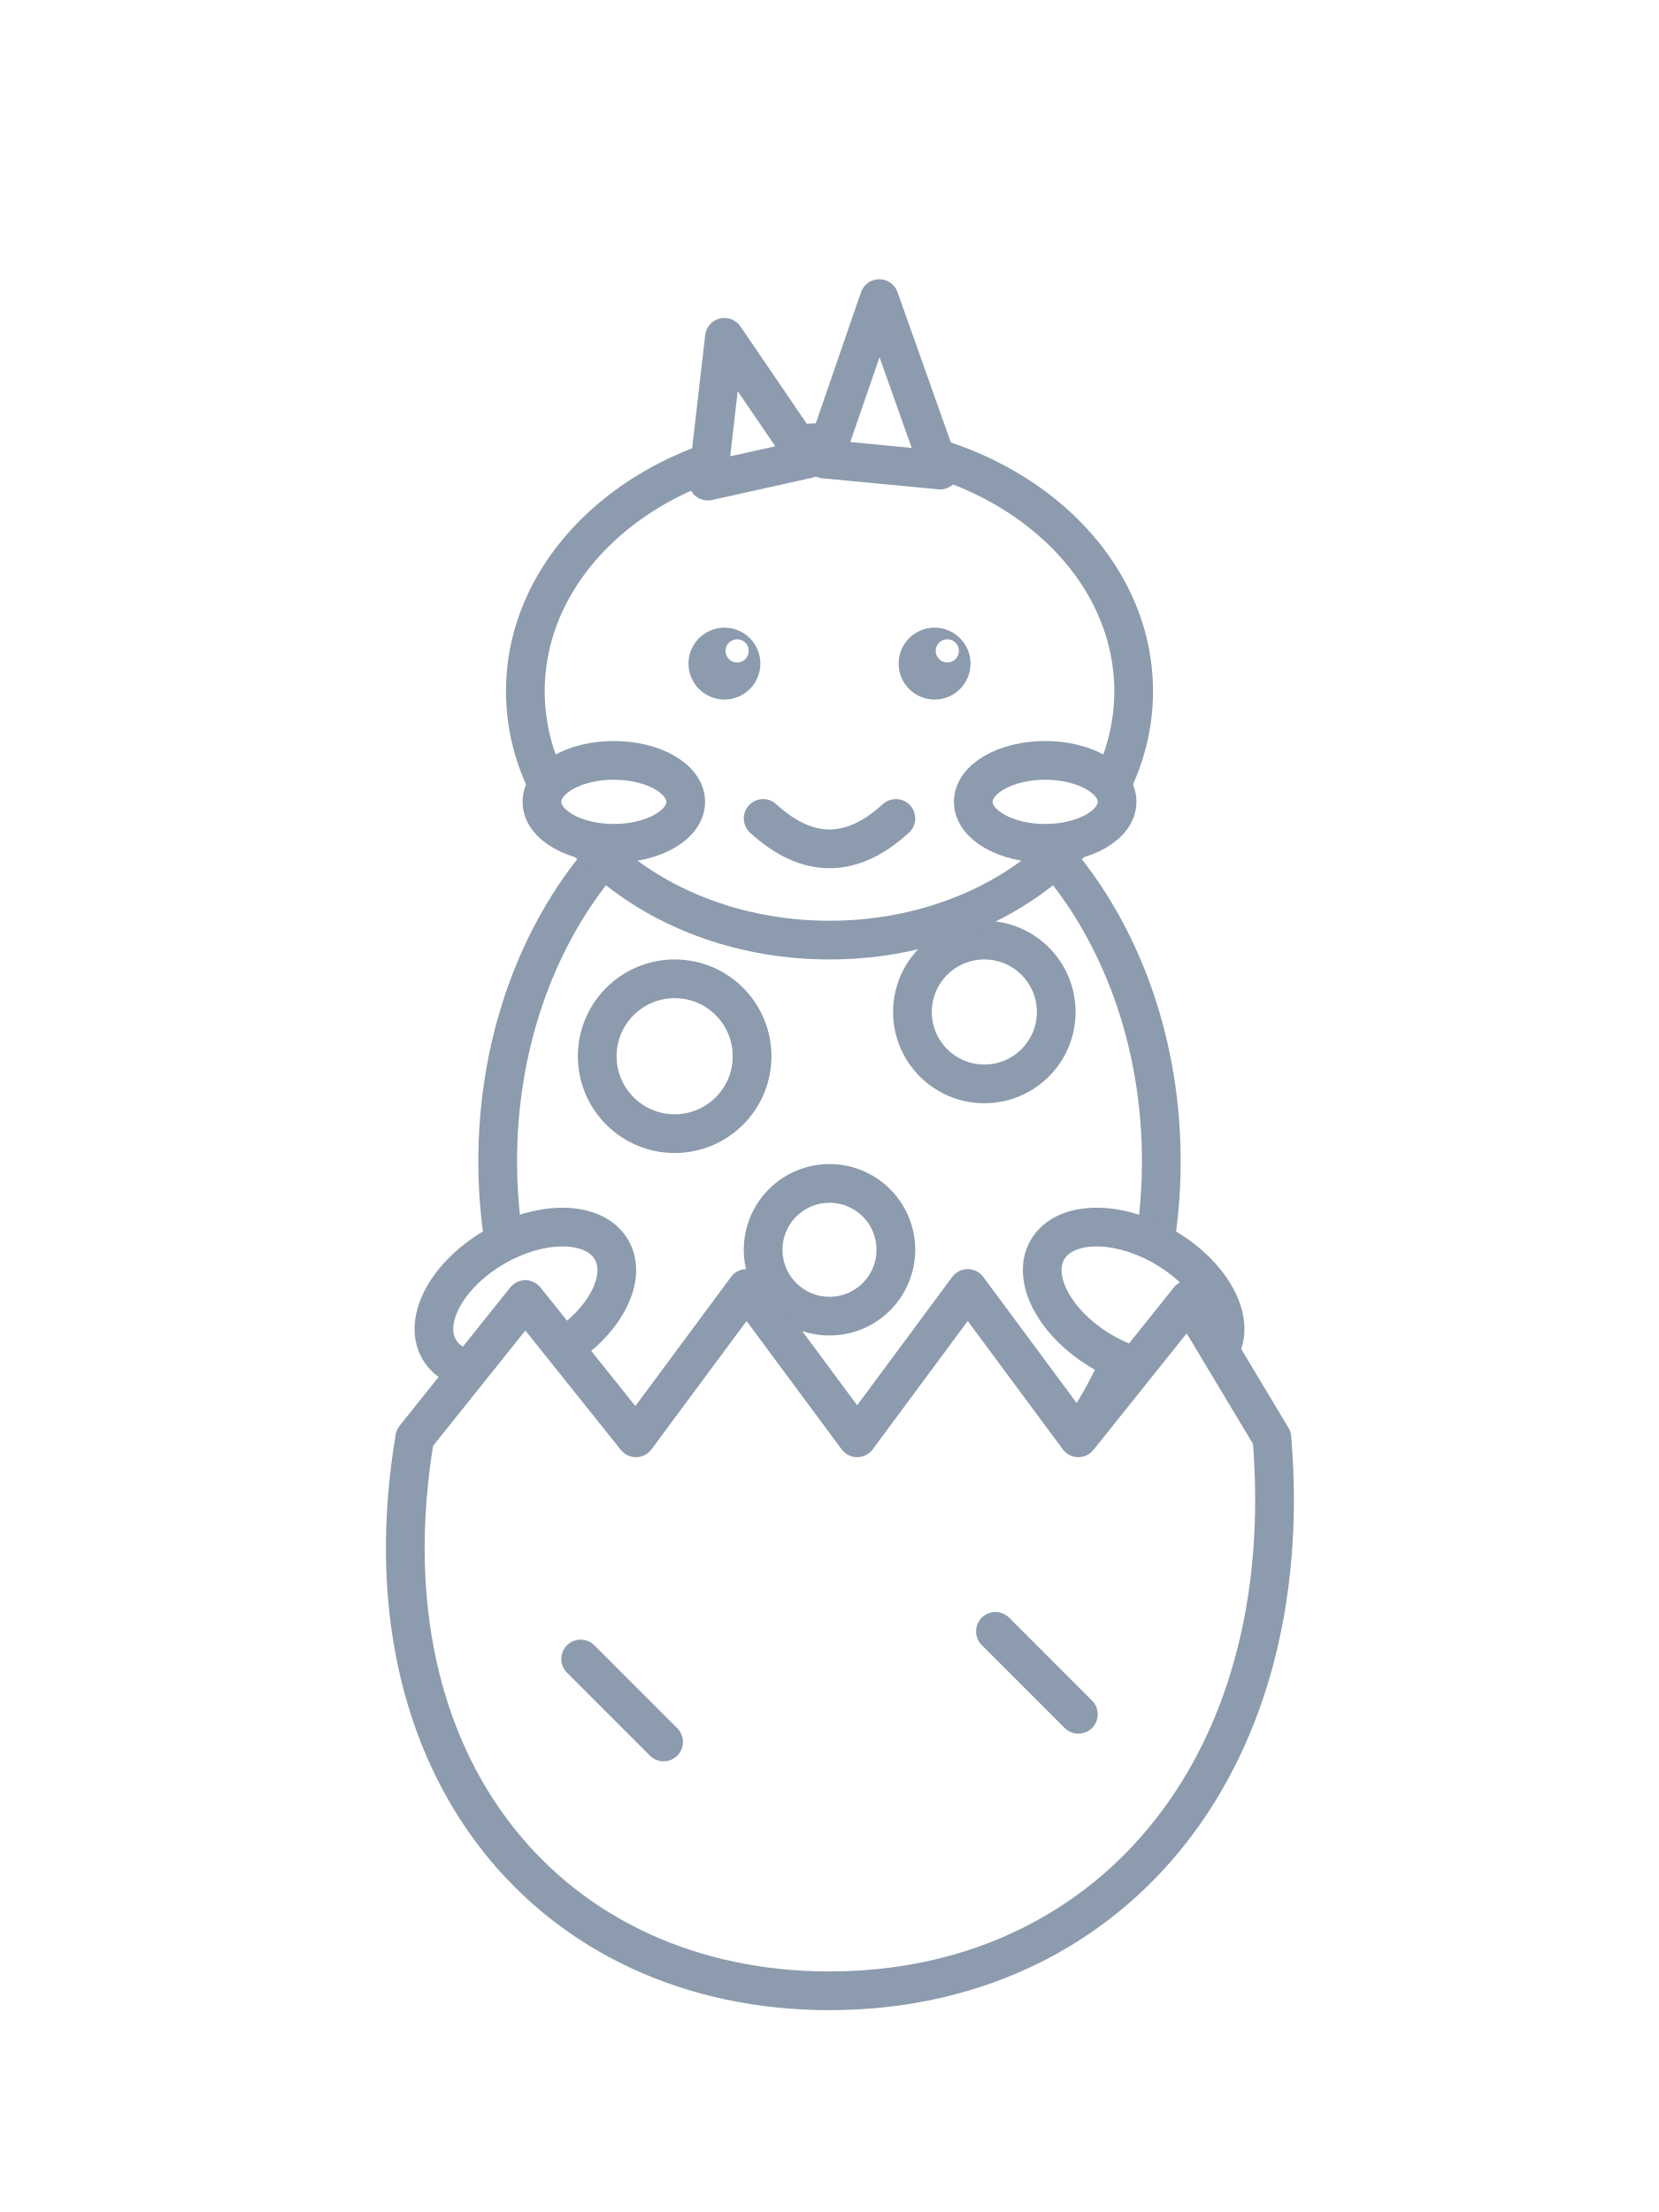
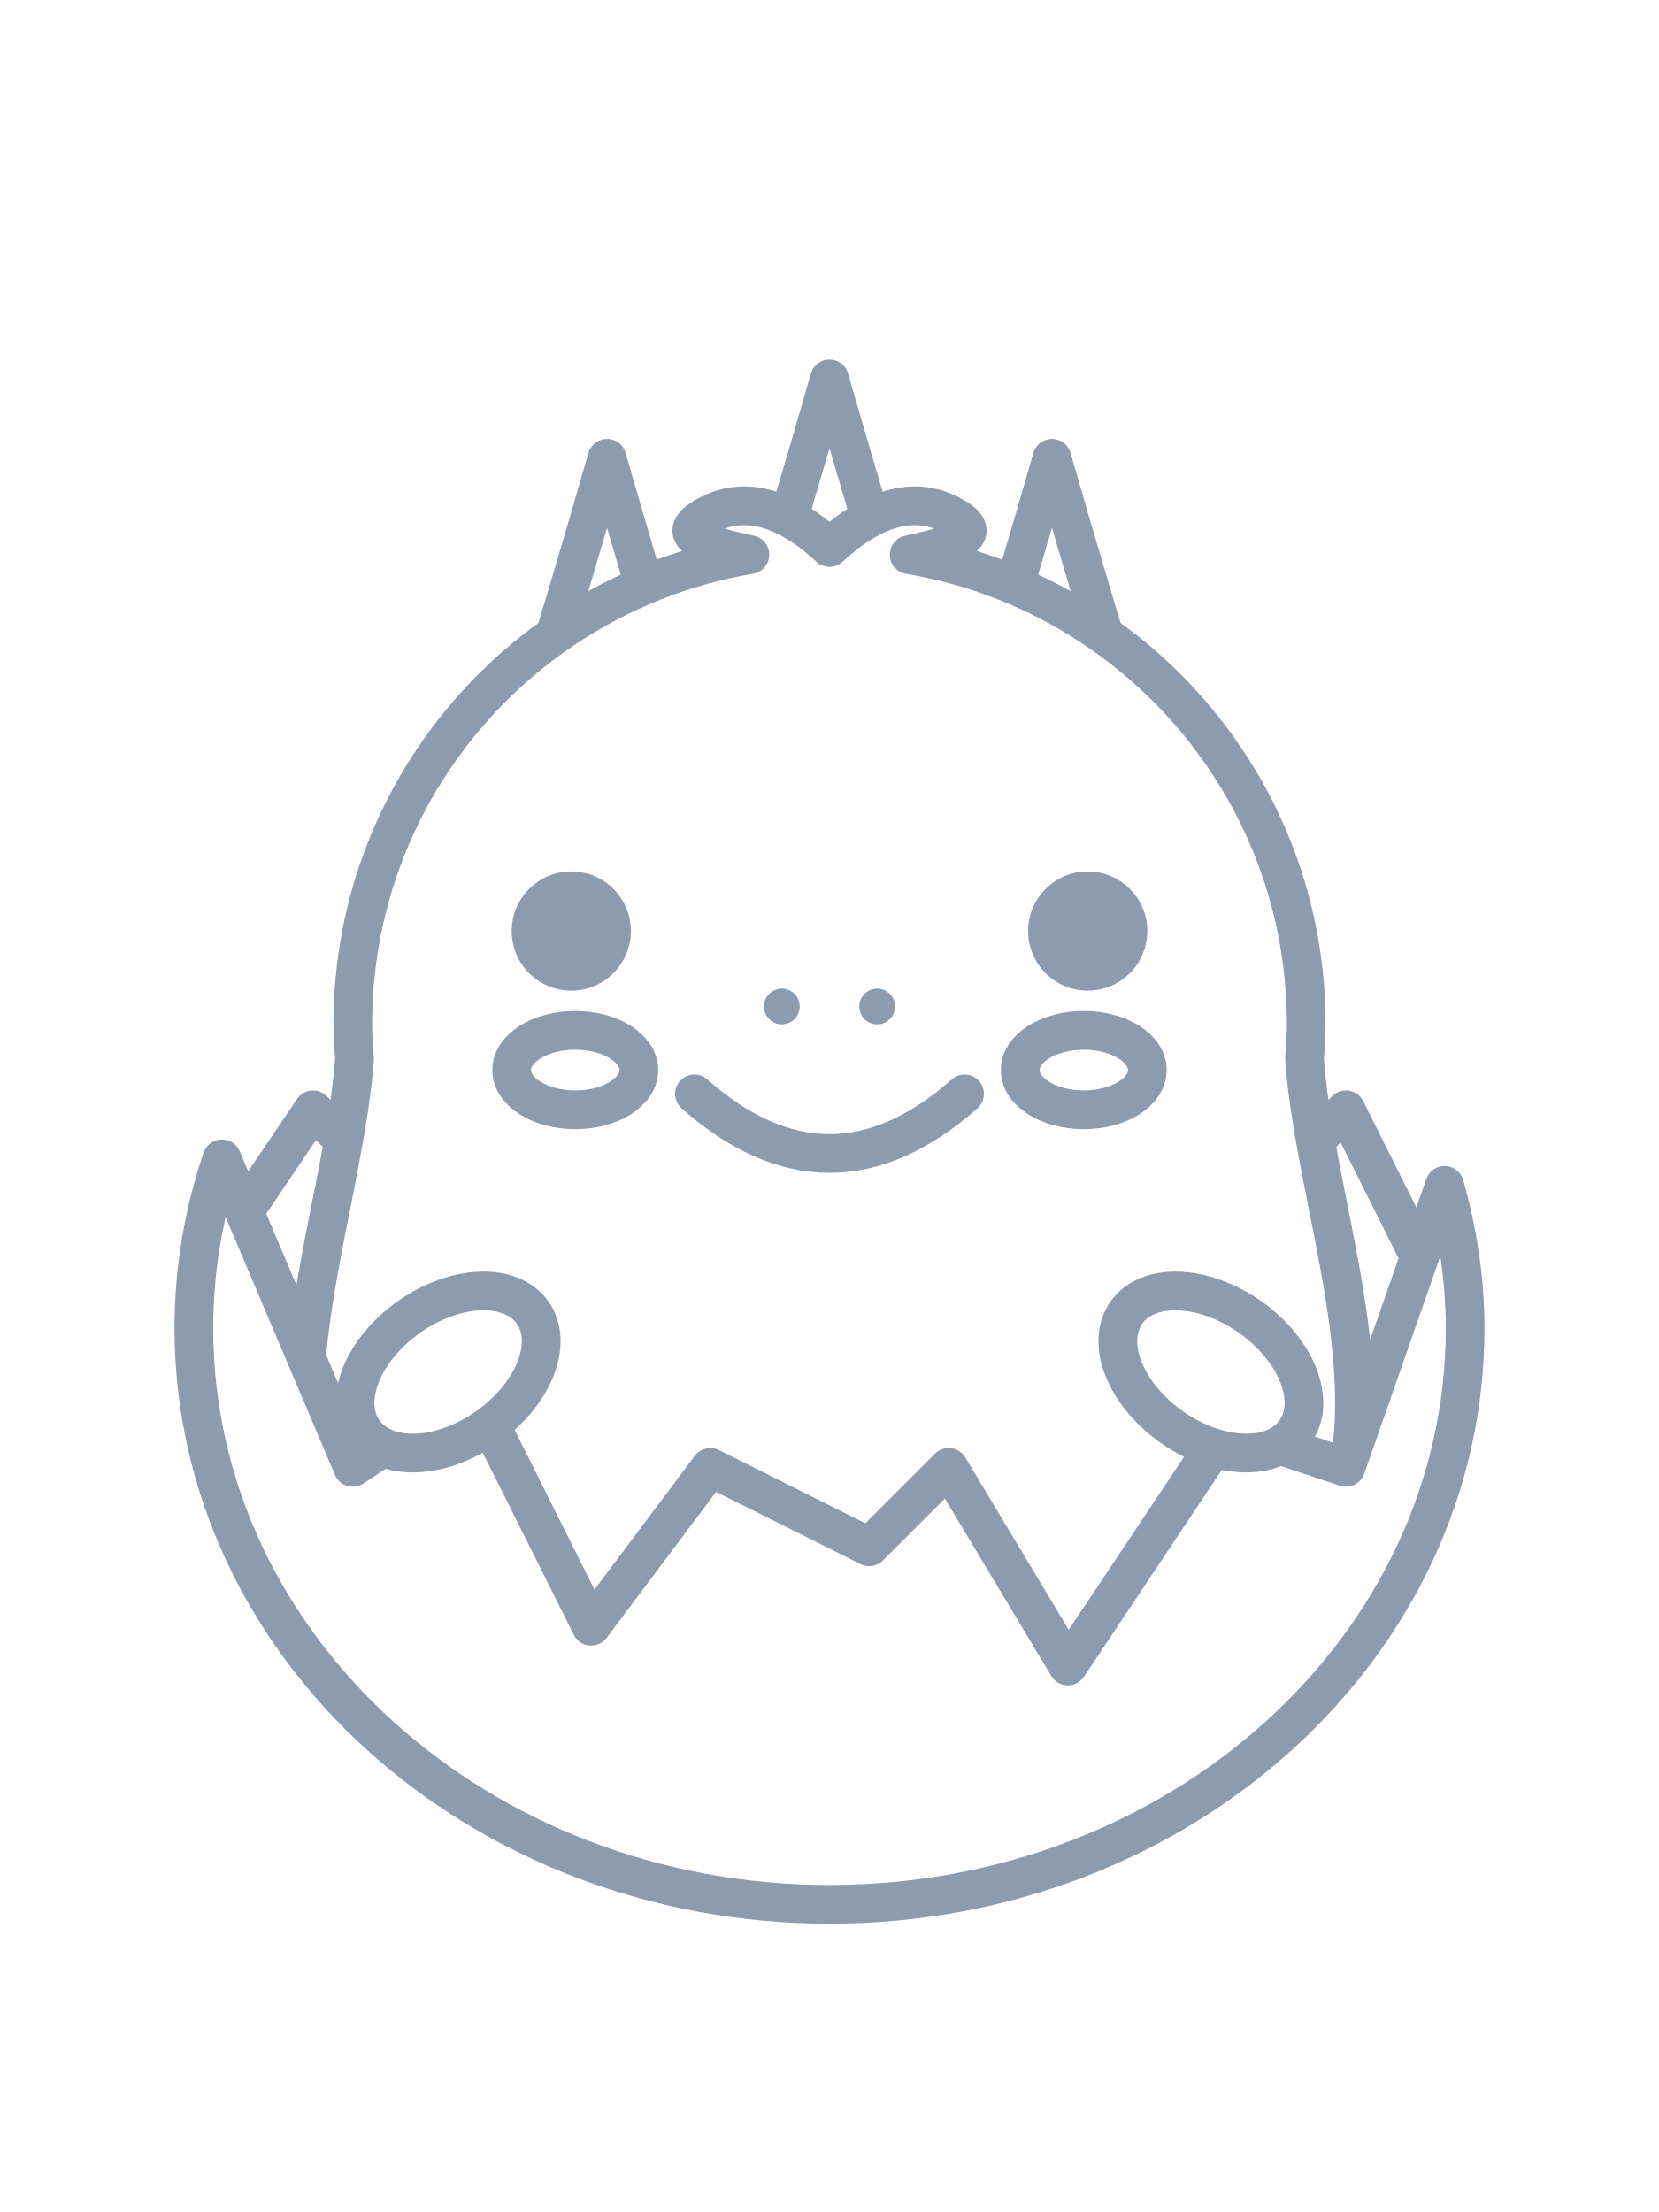
<svg xmlns="http://www.w3.org/2000/svg" width="96" height="128" viewBox="0 0 600 800">
-   <defs>
-     <clipPath id="ds">
-       <ellipse cx="300" cy="420" rx="120" ry="150" />
-     </clipPath>
-   </defs>
+   <defs />
  <rect width="600" height="800" fill="#FFFFFF" />
-   <g fill="#FFFFFF" stroke="#8C9BAD" stroke-width="14" stroke-linejoin="round" stroke-linecap="round">
-     <ellipse cx="300" cy="420" rx="120" ry="150" />
-     <g clip-path="url(#ds)">
-       <circle cx="244" cy="382" r="28" />
-       <circle cx="356" cy="366" r="26" />
-       <circle cx="300" cy="452" r="24" />
-     </g>
-     <ellipse cx="300" cy="250" rx="110" ry="90" />
-     <circle cx="262" cy="240" r="13" fill="#8C9BAD" stroke="none" />
-     <circle cx="266.6" cy="235.4" r="4.2" fill="#FFFFFF" stroke="none" />
-     <circle cx="338" cy="240" r="13" fill="#8C9BAD" stroke="none" />
-     <circle cx="342.6" cy="235.4" r="4.2" fill="#FFFFFF" stroke="none" />
-     <ellipse cx="222" cy="290" rx="26" ry="15" />
-     <ellipse cx="378" cy="290" rx="26" ry="15" />
-     <path d="M276 296 Q 300 318 324 296" fill="none" />
-     <path d="M298 166 L 318 108 L 340 170 Z" />
-     <path d="M256 174 L 262 122 L 292 166 Z" />
-     <ellipse cx="190" cy="470" rx="36" ry="22" transform="rotate(-30 190 470)" />
-     <ellipse cx="410" cy="470" rx="36" ry="22" transform="rotate(30 410 470)" />
-     <path d="M150 520 L 190 470 L 230 520 L 270 466 L 310 520 L 350 466 L 390 520 L 430 470 L 460 520 C 470 640, 400 720, 300 720 C 200 720, 130 640, 150 520 Z" />
-     <path d="M210 600 L 240 630 M360 590 L 390 620" fill="none" />
+   <g transform="translate(50.00 131.26) scale(14.3678) translate(-0.600 2.800)">
+     <path d="M2.75 19.333L5 16l3 3 4-2 3 3 4-6 4 3 3-1 2 3 3-3 2 4-2 7-11 5-11-2-6-6z" fill="#FFFFFF" stroke="#8C9BAD" stroke-width="0.974" stroke-linejoin="round" stroke-linecap="round" />
+     <path d="M10.2 7.0 Q11.6 2.4 12.4 -0.4 Q13.2 2.4 14.6 7.0 Z" fill="#FFFFFF" stroke="#8C9BAD" stroke-width="0.974" stroke-linejoin="round" stroke-linecap="round" />
+     <path d="M15.8 5.0 Q17.2 0.4 18.0 -2.4 Q18.8 0.4 20.2 5.0 Z" fill="#FFFFFF" stroke="#8C9BAD" stroke-width="0.974" stroke-linejoin="round" stroke-linecap="round" />
+     <path d="M21.4 7.0 Q22.8 2.4 23.6 -0.4 Q24.4 2.4 25.8 7.0 Z" fill="#FFFFFF" stroke="#8C9BAD" stroke-width="0.974" stroke-linejoin="round" stroke-linecap="round" />
+     <path d="M29.956 14.712c.021-.287.044-.574.044-.866 0-5.943-4.324-10.864-9.996-11.819 1.189-.26 2.031-.509.996-1.027-1.115-.558-2.23.129-2.999.846h-.002C17.23 1.129 16.116.442 15 1c-1.035.518-.193.767.996 1.026C10.325 2.981 6 7.902 6 13.846c0 .292.023.579.044.867C5.562 21.313-.259 31 18 31s12.438-9.687 11.956-16.288z" fill="#FFFFFF" stroke="#8C9BAD" stroke-width="0.974" stroke-linejoin="round" stroke-linecap="round" />
+     <circle cx="11.5" cy="11.5" r="1.5" fill="#8C9BAD" stroke="none" />
+     <circle cx="24.5" cy="11.5" r="1.5" fill="#8C9BAD" stroke="none" />
+     <path d="M14.6 15.6 Q18 18.6 21.4 15.6" fill="none" stroke="#8C9BAD" stroke-width="0.974" stroke-linejoin="round" stroke-linecap="round" />
+     <circle cx="16.8" cy="13.4" r="0.45" fill="#8C9BAD" stroke="none" />
+     <circle cx="19.2" cy="13.4" r="0.45" fill="#8C9BAD" stroke="none" />
+     <ellipse cx="11.6" cy="15" rx="1.6" ry="1" fill="#FFFFFF" stroke="#8C9BAD" stroke-width="0.974" stroke-linejoin="round" stroke-linecap="round" />
+     <ellipse cx="24.4" cy="15" rx="1.6" ry="1" fill="#FFFFFF" stroke="#8C9BAD" stroke-width="0.974" stroke-linejoin="round" stroke-linecap="round" />
+     <path d="M31 25l-3-1-4 6-3-5-2 2-4-2-3 4-3-6-3 2-3.294-7.765C2.249 18.584 2 20.016 2 21.5 2 29.509 9.164 36 18 36s16-6.491 16-14.5c0-1.244-.191-2.444-.517-3.597L31 25z" fill="#FFFFFF" stroke="#8C9BAD" stroke-width="0.974" stroke-linejoin="round" stroke-linecap="round" />
+     <ellipse cx="8.4" cy="22.6" rx="2.6" ry="1.7" transform="rotate(-35 8.4 22.6)" fill="#FFFFFF" stroke="#8C9BAD" stroke-width="0.974" stroke-linejoin="round" stroke-linecap="round" />
+     <ellipse cx="27.6" cy="22.6" rx="2.6" ry="1.7" transform="rotate(35 27.6 22.6)" fill="#FFFFFF" stroke="#8C9BAD" stroke-width="0.974" stroke-linejoin="round" stroke-linecap="round" />
  </g>
</svg>
